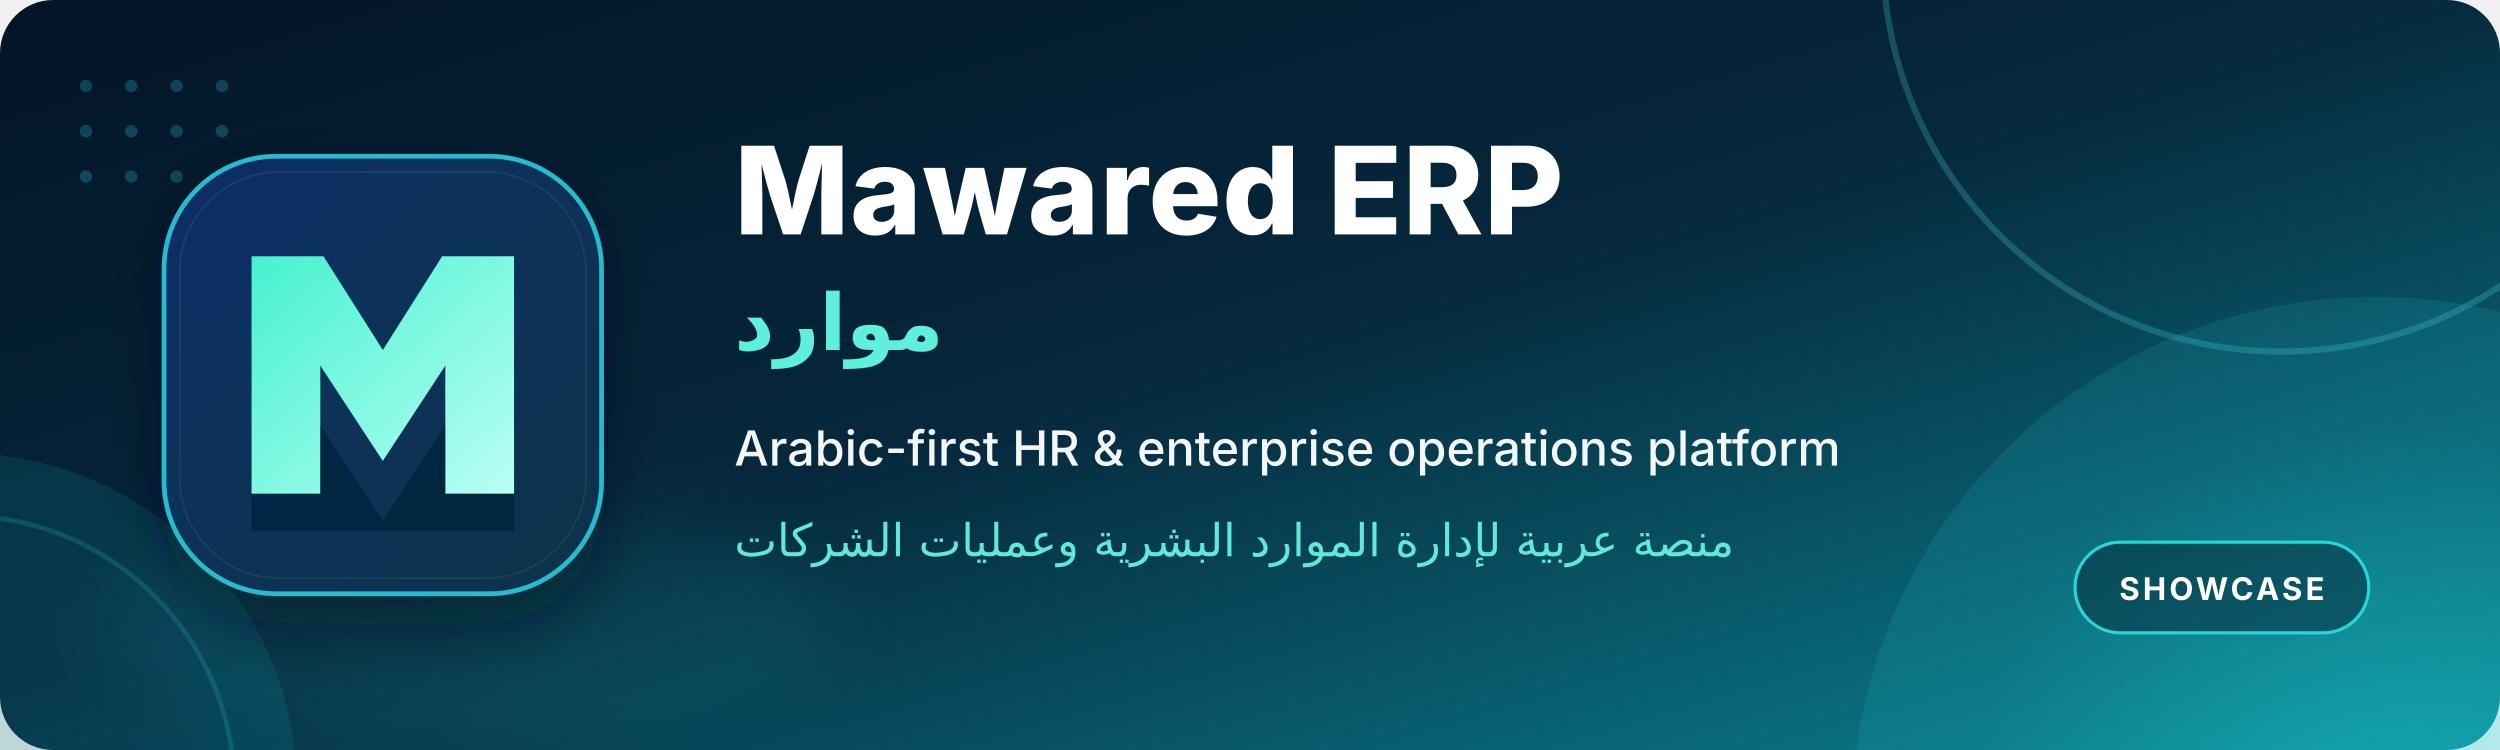
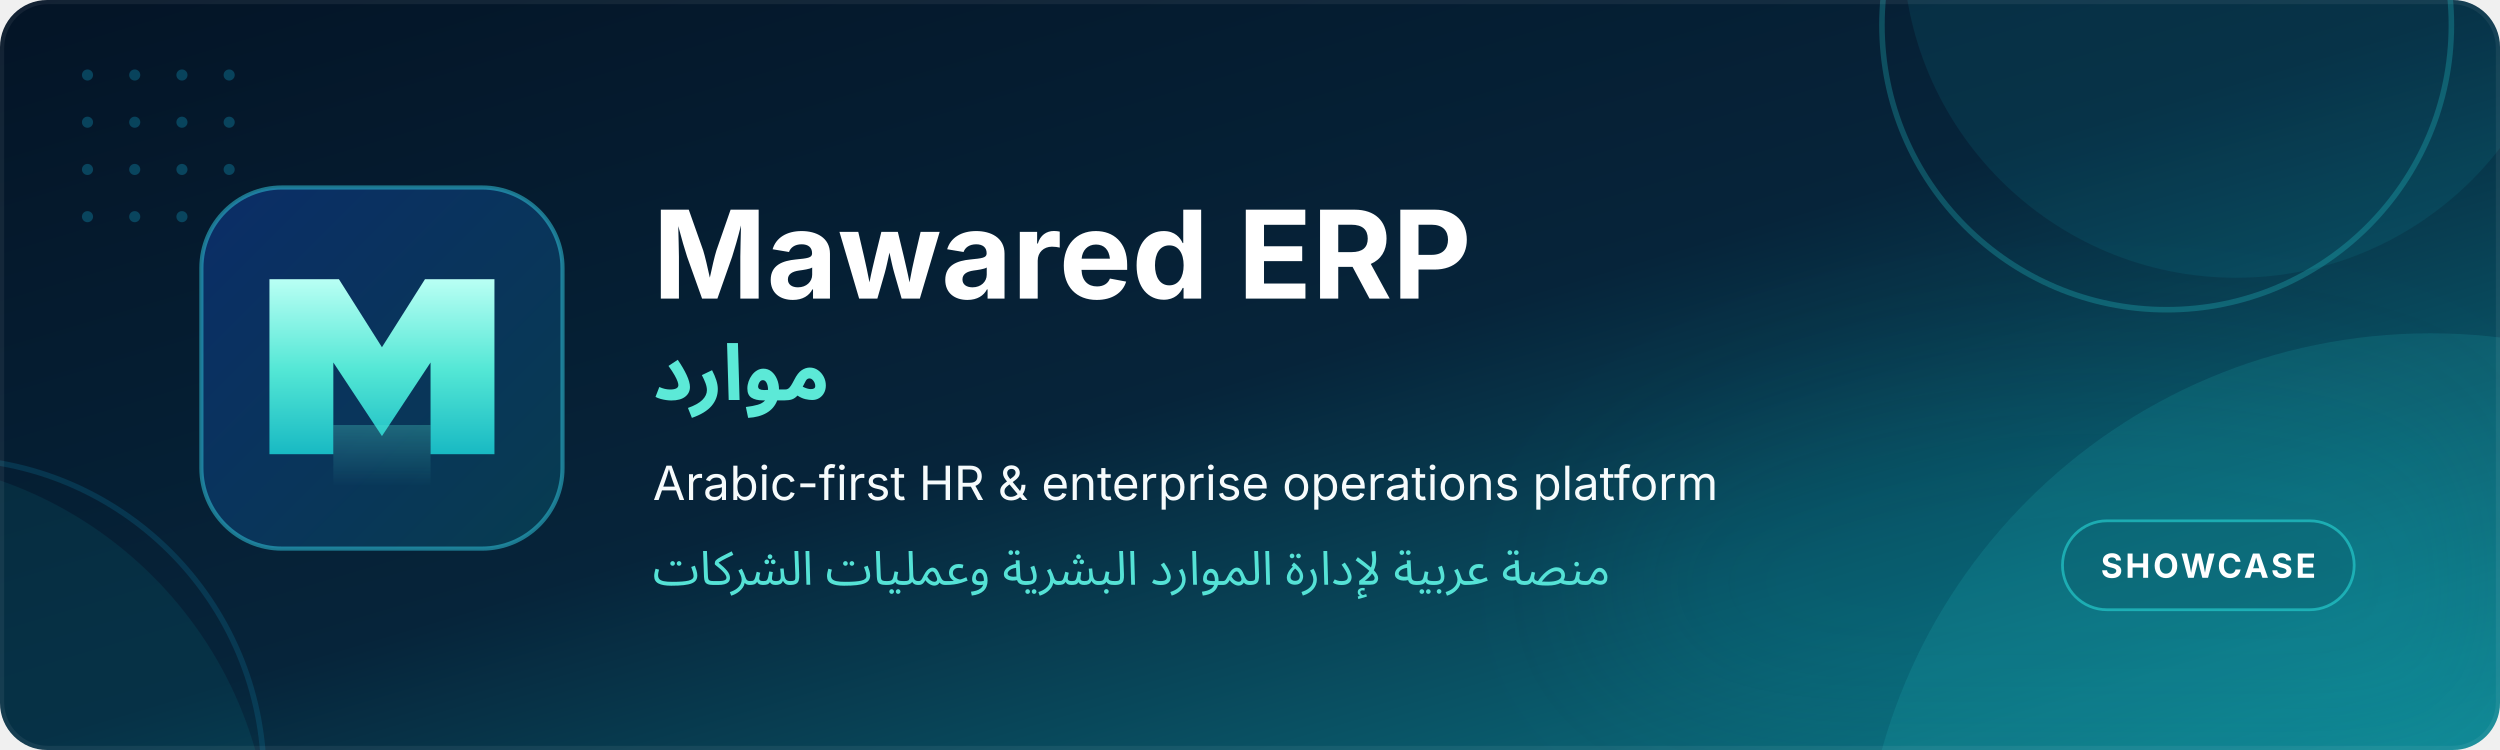
- <svg xmlns="http://www.w3.org/2000/svg" width="1600" height="480" viewBox="0 0 1600 480" role="img" aria-labelledby="title desc">
+ <svg xmlns="http://www.w3.org/2000/svg" width="1800" height="540" viewBox="0 0 1800 540" role="img" aria-labelledby="title desc">
  <defs>
    <linearGradient id="bg" x1="0" y1="0" x2="1" y2="1">
-       <stop offset="0" stop-color="#031426" />
-       <stop offset="0.48" stop-color="#06283d" />
-       <stop offset="1" stop-color="#0a8792" />
+       <stop offset="0" stop-color="#041426" />
+       <stop offset="0.50" stop-color="#06243a" />
+       <stop offset="1" stop-color="#0c7f8d" />
    </linearGradient>
-     <linearGradient id="tile" x1="0" y1="0" x2="1" y2="1">
-       <stop offset="0" stop-color="#0d2e67" />
-       <stop offset="1" stop-color="#063448" />
+     <linearGradient id="iconbg" x1="0" y1="0" x2="1" y2="1">
+       <stop offset="0" stop-color="#0b2d67" />
+       <stop offset="1" stop-color="#073c50" />
    </linearGradient>
-     <linearGradient id="mark" x1="0" y1="0" x2="1" y2="1">
-       <stop offset="0" stop-color="#46f1d0" />
-       <stop offset="1" stop-color="#b9fff4" />
+     <linearGradient id="mint" x1="0" y1="0" x2="0" y2="1">
+       <stop offset="0" stop-color="#b9fff4" />
+       <stop offset="0.52" stop-color="#53e7d5" />
+       <stop offset="1" stop-color="#18b9c3" />
    </linearGradient>
-     <radialGradient id="glow" cx="50%" cy="50%" r="50%">
-       <stop offset="0" stop-color="#20d7df" stop-opacity="0.32" />
-       <stop offset="1" stop-color="#20d7df" stop-opacity="0" />
-     </radialGradient>
-     <filter id="shadow" x="-30%" y="-30%" width="160%" height="170%">
-       <feDropShadow dx="0" dy="18" stdDeviation="18" flood-color="#00101d" flood-opacity="0.52" />
+     <linearGradient id="fade" x1="0" y1="0" x2="0" y2="1">
+       <stop offset="0" stop-color="#53e7d5" stop-opacity="0.62" />
+       <stop offset="1" stop-color="#53e7d5" stop-opacity="0" />
+     </linearGradient>
+     <filter id="soft" x="-50%" y="-50%" width="200%" height="200%">
+       <feGaussianBlur stdDeviation="55" />
    </filter>
-     <filter id="softGlow" x="-40%" y="-40%" width="180%" height="180%">
-       <feGaussianBlur stdDeviation="22" />
-     </filter>
+     <clipPath id="round">
+       <rect width="1800" height="540" rx="34" />
+     </clipPath>
  </defs>
-   <rect width="1600" height="480" rx="34" fill="url(#bg)" />
-   <circle cx="1460" cy="-30" r="255" fill="none" stroke="#50ebef" stroke-width="4" opacity="0.22" />
-   <circle cx="1520" cy="525" r="335" fill="#29d6df" opacity="0.12" />
-   <circle cx="1520" cy="525" r="260" fill="url(#glow)" />
-   <circle cx="-25" cy="505" r="215" fill="#087b8c" opacity="0.22" />
-   <circle cx="-25" cy="505" r="175" fill="none" stroke="#20b9ca" stroke-width="3" opacity="0.22" />
-   <g opacity="0.28" fill="#26b8d0">
-     <circle cx="55" cy="55" r="4" />
-     <circle cx="84" cy="55" r="4" />
-     <circle cx="113" cy="55" r="4" />
-     <circle cx="142" cy="55" r="4" />
-     <circle cx="55" cy="84" r="4" />
-     <circle cx="84" cy="84" r="4" />
-     <circle cx="113" cy="84" r="4" />
-     <circle cx="142" cy="84" r="4" />
-     <circle cx="55" cy="113" r="4" />
-     <circle cx="84" cy="113" r="4" />
-     <circle cx="113" cy="113" r="4" />
-     <circle cx="142" cy="113" r="4" />
+   <g clip-path="url(#round)">
+     <rect width="1800" height="540" fill="url(#bg)" />
+     <circle cx="1610" cy="-40" r="240" fill="#0f9faf" opacity="0.12" />
+     <circle cx="1750" cy="650" r="410" fill="#2de1e1" opacity="0.12" />
+     <circle cx="-95" cy="620" r="290" fill="#0aa9b5" opacity="0.10" />
+     <circle cx="1560" cy="18" r="205" fill="none" stroke="#2ad8de" stroke-opacity="0.25" stroke-width="4" />
+     <circle cx="-40" cy="560" r="230" fill="none" stroke="#0e7fa3" stroke-opacity="0.24" stroke-width="4" />
+     <ellipse cx="1510" cy="420" rx="360" ry="150" fill="#00d2de" opacity="0.08" filter="url(#soft)" />
+     <g opacity="0.42" fill="#0f80a1">
+       <circle cx="63" cy="54" r="4" />
+       <circle cx="97" cy="54" r="4" />
+       <circle cx="131" cy="54" r="4" />
+       <circle cx="165" cy="54" r="4" />
+       <circle cx="63" cy="88" r="4" />
+       <circle cx="97" cy="88" r="4" />
+       <circle cx="131" cy="88" r="4" />
+       <circle cx="165" cy="88" r="4" />
+       <circle cx="63" cy="122" r="4" />
+       <circle cx="97" cy="122" r="4" />
+       <circle cx="131" cy="122" r="4" />
+       <circle cx="165" cy="122" r="4" />
+       <circle cx="63" cy="156" r="4" />
+       <circle cx="97" cy="156" r="4" />
+       <circle cx="131" cy="156" r="4" />
+       <circle cx="165" cy="156" r="4" />
+     </g>
+     <g transform="translate(145 135)">
+       <rect width="260" height="260" rx="58" fill="url(#iconbg)" stroke="#2cb3ca" stroke-opacity="0.6" stroke-width="3" />
+       <path d="M49 192V66h50l31 49 31-49h50v126h-46v-66l-35 53-35-53v66z" fill="url(#mint)" />
+       <path d="M95 171h70v44H95z" fill="url(#fade)" opacity="0.45" />
+     </g>
+     <text x="470" y="215" fill="#ffffff" font-family="Inter,Segoe UI,Arial,sans-serif" font-size="88" font-weight="700">Mawared ERP</text>
+     <text x="470" y="288" fill="#5ce9d7" font-family="Noto Sans Arabic,Tahoma,Arial,sans-serif" font-size="56" font-weight="700">موارد</text>
+     <text x="470" y="360" fill="#f6fbfc" font-family="Inter,Segoe UI,Arial,sans-serif" font-size="34" font-weight="400">Arabic-first HR &amp; enterprise operations platform</text>
+     <text x="470" y="421" fill="#55e2d6" font-family="Noto Sans Arabic,Tahoma,Arial,sans-serif" font-size="34" font-weight="500">منصة عربية لإدارة الموارد البشرية وعمليات الشركات</text>
+     <g transform="translate(1485 375)">
+       <rect width="210" height="64" rx="32" fill="#0a6170" fill-opacity="0.40" stroke="#27d4d4" stroke-opacity="0.62" stroke-width="2" />
+       <text x="105" y="41" text-anchor="middle" fill="#ffffff" font-family="Inter,Segoe UI,Arial,sans-serif" font-size="24" font-weight="700" letter-spacing="2">SHOWCASE</text>
+     </g>
  </g>
-   <ellipse cx="300" cy="400" rx="230" ry="80" fill="#20d7df" opacity="0.08" filter="url(#softGlow)" />
-   <g transform="translate(105 100)" filter="url(#shadow)">
-     <rect width="280" height="280" rx="72" fill="url(#tile)" stroke="#27bcd0" stroke-width="3" />
-     <rect x="10" y="10" width="260" height="260" rx="64" fill="none" stroke="#9fffee" stroke-opacity="0.09" />
-     <path d="M56 216V64h46l38 60 38-60h46v152h-44v-82l-40 61-40-61v82z" fill="url(#mark)" />
-     <path d="M56 216h44v-44l40 61 40-61v44h44v24H56z" fill="#001a2b" opacity="0.44" />
-   </g>
-   <g font-family="Inter,Segoe UI,Arial,sans-serif">
-     <text x="470" y="150" fill="#ffffff" font-size="78" font-weight="800" letter-spacing="0.4">Mawared ERP</text>
-     <text x="470" y="224" fill="#5ef0da" font-family="Tahoma,Arial,sans-serif" font-size="50" font-weight="700">موارد</text>
-     <text x="470" y="298" fill="#ffffff" font-size="31" font-weight="500" opacity="0.95">Arabic-first HR &amp; enterprise operations platform</text>
-     <text x="470" y="356" fill="#62e8db" font-family="Tahoma,Arial,sans-serif" font-size="29" font-weight="500">منصة عربية لإدارة الموارد البشرية وعمليات الشركات</text>
-   </g>
-   <g transform="translate(1328 347)">
-     <rect width="188" height="58" rx="29" fill="#062d3d" fill-opacity="0.54" stroke="#25d8d7" stroke-width="2" />
-     <text x="94" y="37" text-anchor="middle" font-family="Inter,Segoe UI,Arial,sans-serif" font-size="20" font-weight="750" letter-spacing="2" fill="#ffffff">SHOWCASE</text>
-   </g>
+   <rect x="1.5" y="1.5" width="1797" height="537" rx="33" fill="none" stroke="#ffffff" stroke-opacity="0.06" stroke-width="3" />
</svg>
